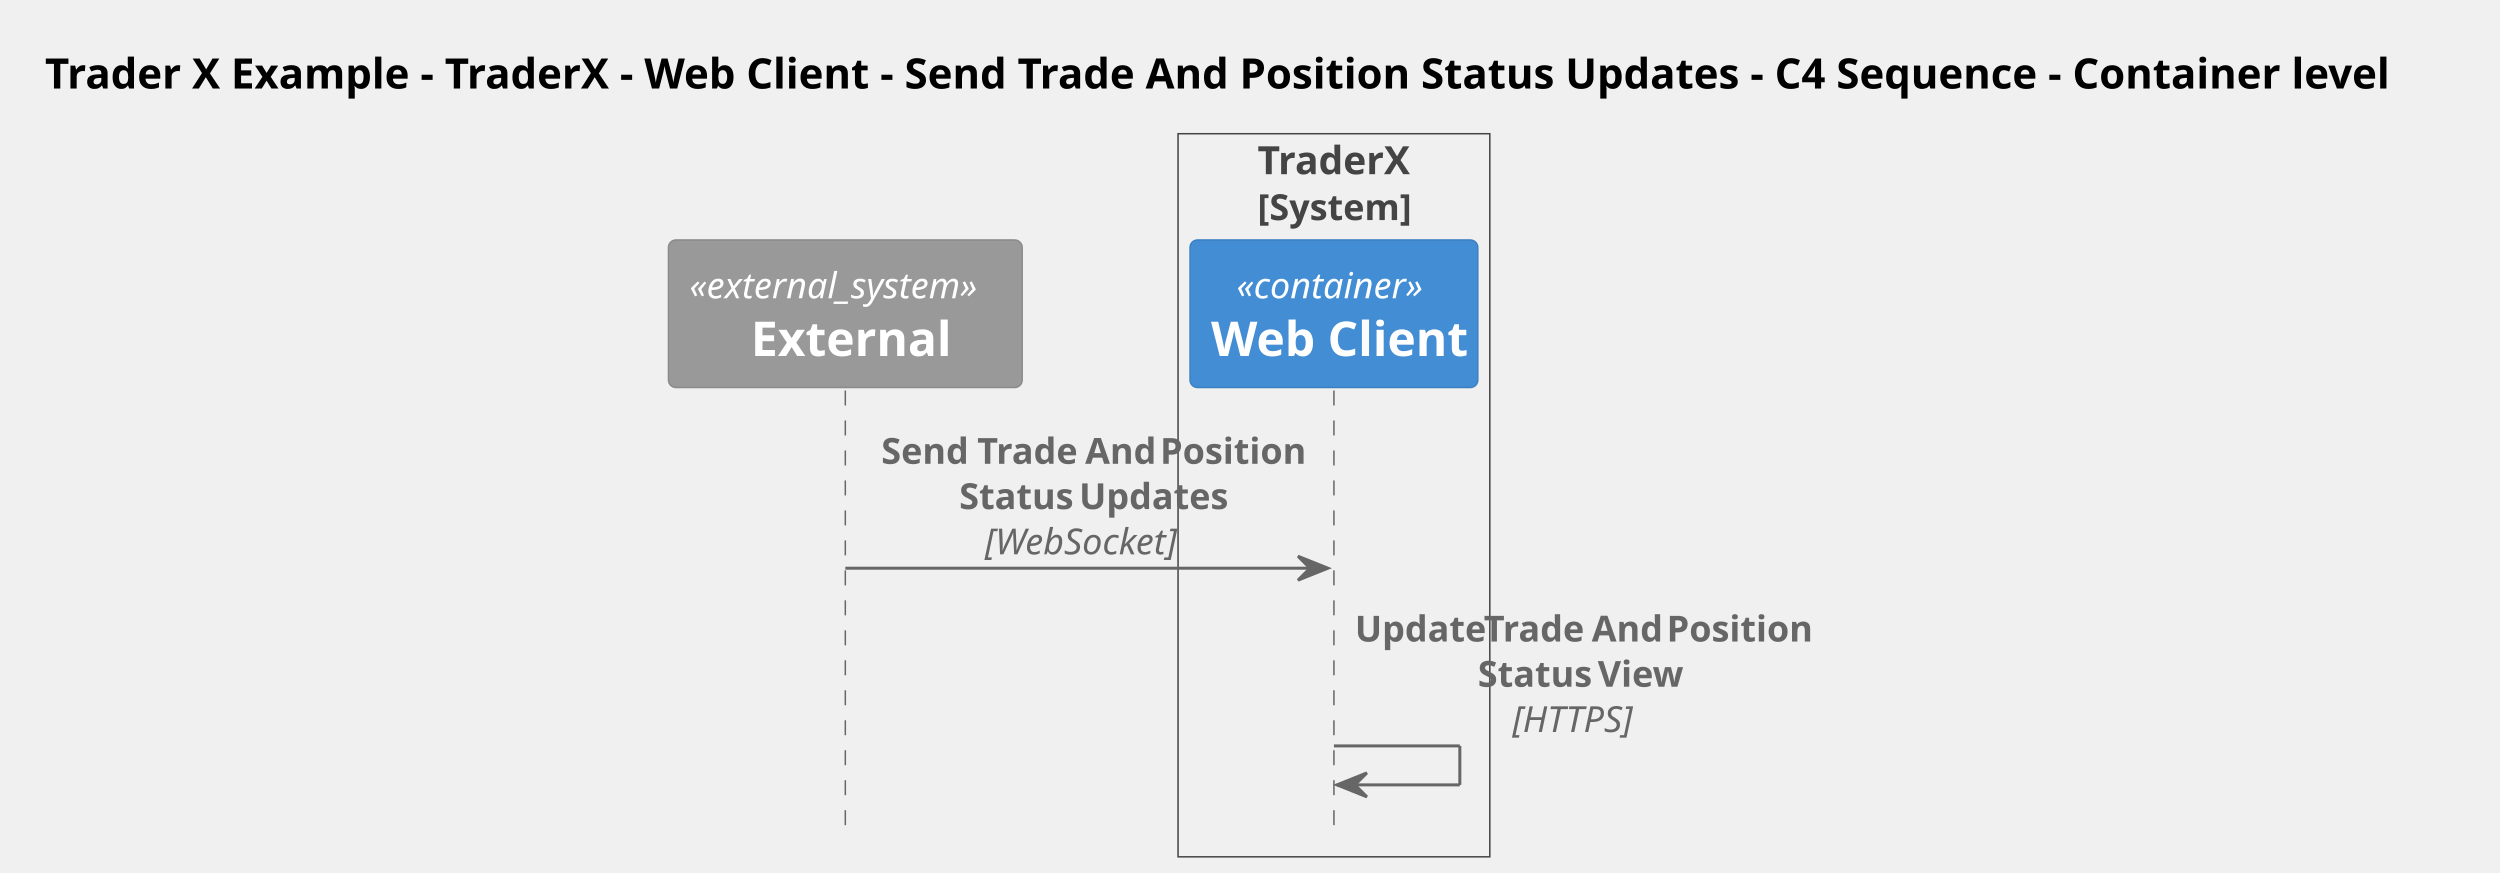
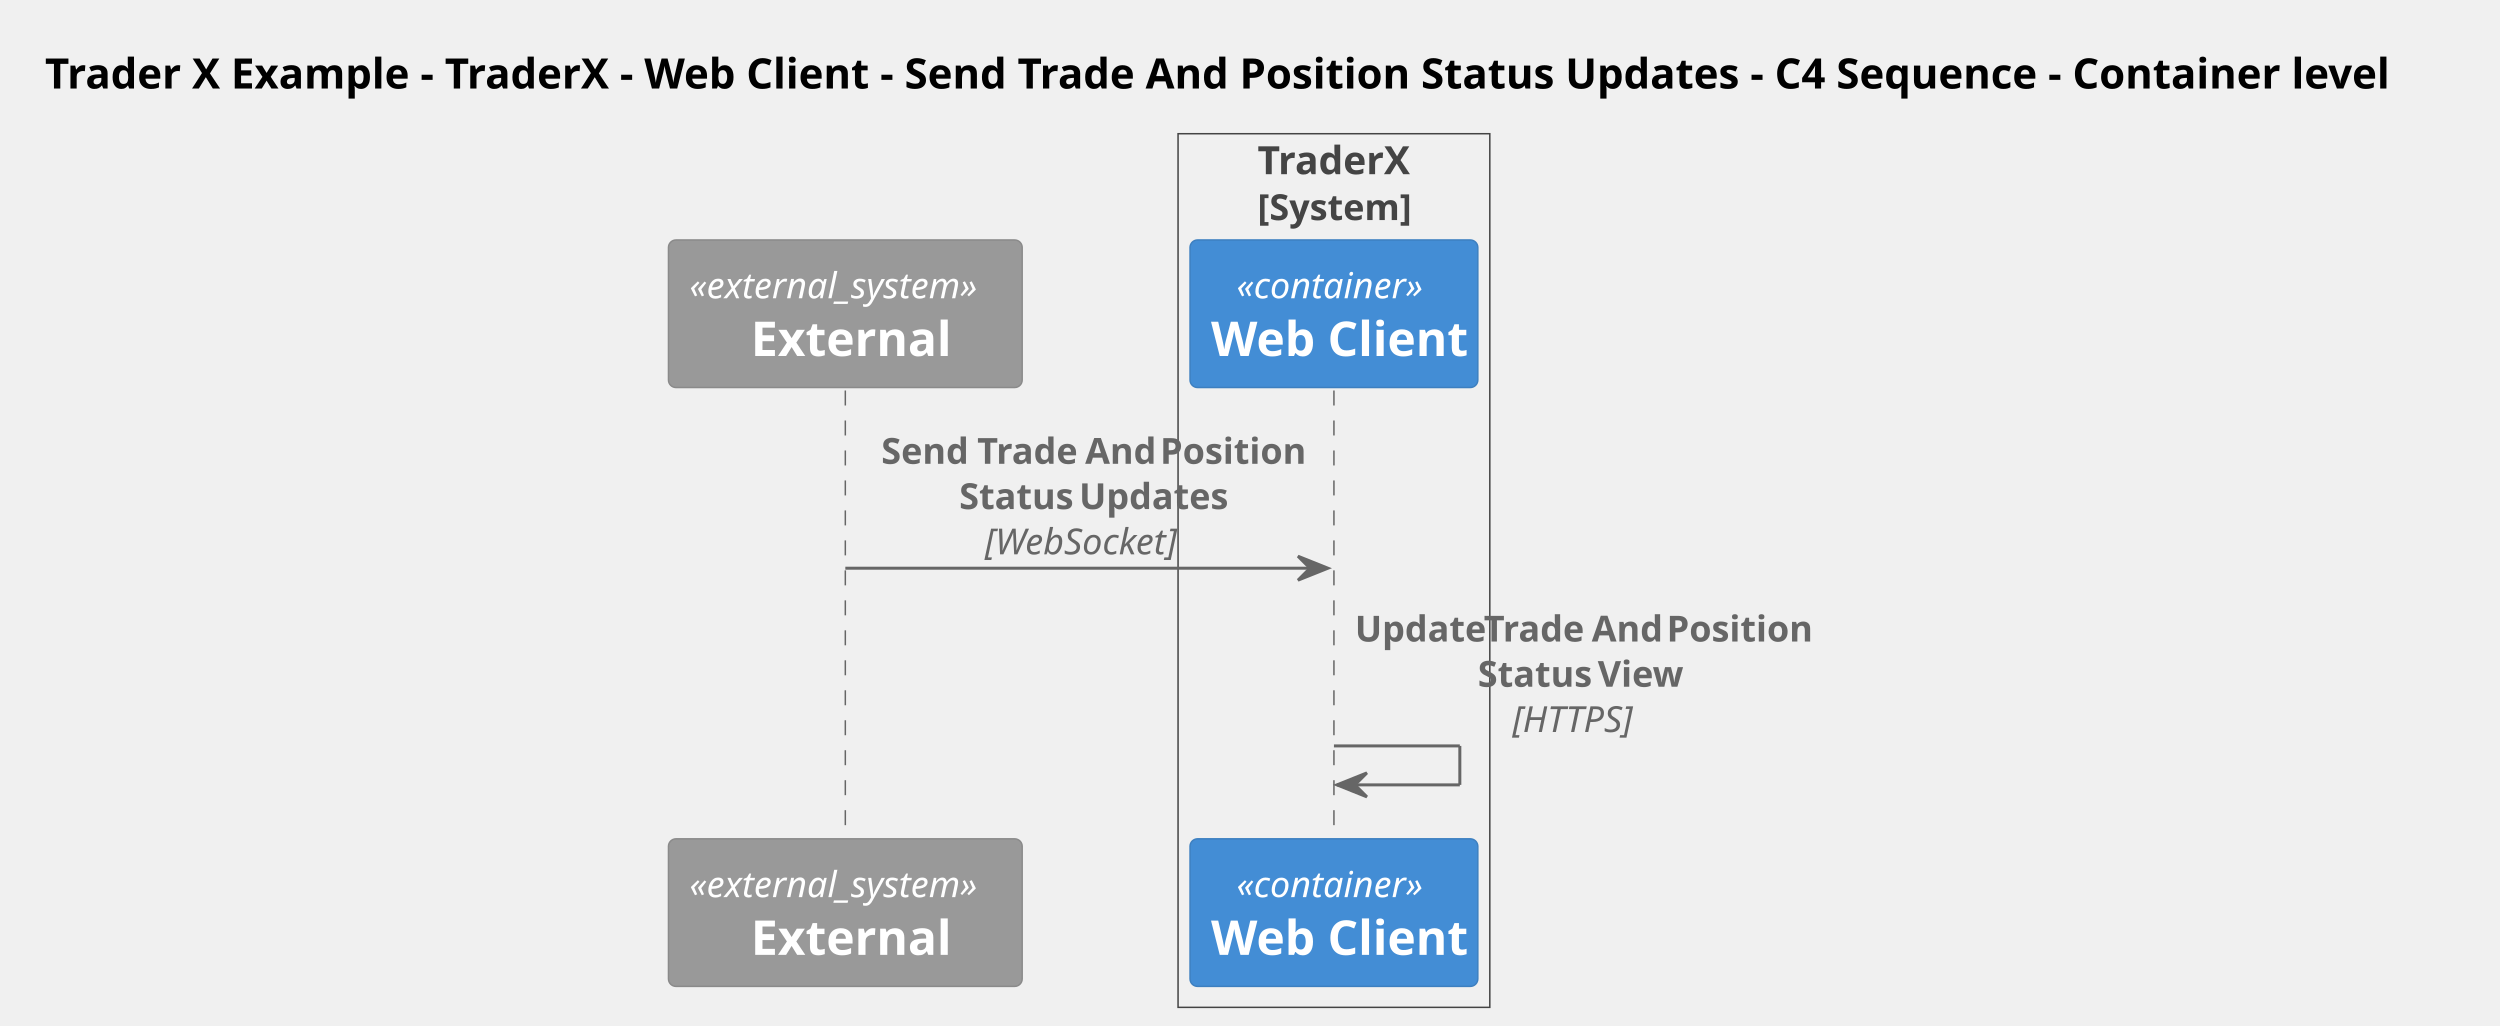
- <svg xmlns="http://www.w3.org/2000/svg" contentStyleType="text/css" height="291px" preserveAspectRatio="none" style="width:834px;height:291px;background:#FFFFFF;" version="1.1" viewBox="0 0 834 291" width="834px" zoomAndPan="magnify">
+ <svg xmlns="http://www.w3.org/2000/svg" contentStyleType="text/css" height="342px" preserveAspectRatio="none" style="width:834px;height:342px;background:#FFFFFF;" version="1.1" viewBox="0 0 834 342" width="834px" zoomAndPan="magnify">
  <defs />
  <g>
-     <rect fill="none" height="241.227" style="stroke:#444444;stroke-width:0.5;" width="104" x="393" y="44.609" />
+     <rect fill="none" height="291.445" style="stroke:#444444;stroke-width:0.5;" width="104" x="393" y="44.609" />
    <text fill="#444444" font-family="sans-serif" font-size="13" font-weight="bold" lengthAdjust="spacing" textLength="51" x="419.5" y="58.105">TraderX</text>
    <text fill="#444444" font-family="sans-serif" font-size="12" font-weight="bold" lengthAdjust="spacing" textLength="51" x="419.5" y="73.418">[System]</text>
    <text fill="#000000" font-family="sans-serif" font-size="14" font-weight="bold" lengthAdjust="spacing" textLength="801" x="15" y="29.533">Trader X Example - TraderX - Web Client - Send Trade And Position Status Updates - C4 Sequence - Container level</text>
    <line style="stroke:#666666;stroke-width:0.5;stroke-dasharray:5.0,5.0;" x1="282" x2="282" y1="130.273" y2="279.836" />
    <line style="stroke:#666666;stroke-width:0.5;stroke-dasharray:5.0,5.0;" x1="445" x2="445" y1="130.273" y2="279.836" />
    <rect fill="#999999" height="49.219" rx="2.5" ry="2.5" style="stroke:#8A8A8A;stroke-width:0.5;" width="118" x="223" y="80.055" />
    <text fill="#FFFFFF" font-family="sans-serif" font-size="12" font-style="italic" lengthAdjust="spacing" textLength="104" x="230" y="99.512">«external_system»</text>
    <text fill="#FFFFFF" font-family="sans-serif" font-size="16" font-weight="bold" lengthAdjust="spacing" textLength="63" x="250.5" y="118.758">External</text>
    <rect fill="#438DD5" height="49.219" rx="2.5" ry="2.5" style="stroke:#3C7FC0;stroke-width:0.5;" width="96" x="397" y="80.055" />
    <text fill="#FFFFFF" font-family="sans-serif" font-size="12" font-style="italic" lengthAdjust="spacing" textLength="65" x="412.5" y="99.512">«container»</text>
    <text fill="#FFFFFF" font-family="sans-serif" font-size="16" font-weight="bold" lengthAdjust="spacing" textLength="82" x="404" y="118.758">Web Client</text>
+     <rect fill="#999999" height="49.219" rx="2.5" ry="2.5" style="stroke:#8A8A8A;stroke-width:0.5;" width="118" x="223" y="279.836" />
+     <text fill="#FFFFFF" font-family="sans-serif" font-size="12" font-style="italic" lengthAdjust="spacing" textLength="104" x="230" y="299.293">«external_system»</text>
+     <text fill="#FFFFFF" font-family="sans-serif" font-size="16" font-weight="bold" lengthAdjust="spacing" textLength="63" x="250.5" y="318.539">External</text>
+     <rect fill="#438DD5" height="49.219" rx="2.5" ry="2.5" style="stroke:#3C7FC0;stroke-width:0.5;" width="96" x="397" y="279.836" />
+     <text fill="#FFFFFF" font-family="sans-serif" font-size="12" font-style="italic" lengthAdjust="spacing" textLength="65" x="412.5" y="299.293">«container»</text>
+     <text fill="#FFFFFF" font-family="sans-serif" font-size="16" font-weight="bold" lengthAdjust="spacing" textLength="82" x="404" y="318.539">Web Client</text>
    <polygon fill="#666666" points="433,185.555,443,189.555,433,193.555,437,189.555" style="stroke:#666666;stroke-width:1.0;" />
    <line style="stroke:#666666;stroke-width:1.0;" x1="282" x2="439" y1="189.555" y2="189.555" />
    <text fill="#666666" font-family="sans-serif" font-size="12" font-weight="bold" lengthAdjust="spacing" textLength="29" x="294" y="154.731">Send</text>
    <text fill="#666666" font-family="sans-serif" font-size="12" font-weight="bold" lengthAdjust="spacing" textLength="3" x="323" y="154.731"> </text>
    <text fill="#666666" font-family="sans-serif" font-size="12" font-weight="bold" lengthAdjust="spacing" textLength="33" x="326" y="154.731">Trade</text>
    <text fill="#666666" font-family="sans-serif" font-size="12" font-weight="bold" lengthAdjust="spacing" textLength="3" x="359" y="154.731"> </text>
    <text fill="#666666" font-family="sans-serif" font-size="12" font-weight="bold" lengthAdjust="spacing" textLength="22" x="362" y="154.731">And</text>
    <text fill="#666666" font-family="sans-serif" font-size="12" font-weight="bold" lengthAdjust="spacing" textLength="3" x="384" y="154.731"> </text>
    <text fill="#666666" font-family="sans-serif" font-size="12" font-weight="bold" lengthAdjust="spacing" textLength="46" x="387" y="154.731">Position</text>
    <text fill="#666666" font-family="sans-serif" font-size="12" font-weight="bold" lengthAdjust="spacing" textLength="37" x="320" y="169.824">Status</text>
    <text fill="#666666" font-family="sans-serif" font-size="12" font-weight="bold" lengthAdjust="spacing" textLength="3" x="357" y="169.824"> </text>
    <text fill="#666666" font-family="sans-serif" font-size="12" font-weight="bold" lengthAdjust="spacing" textLength="47" x="360" y="169.824">Updates</text>
    <text fill="#666666" font-family="sans-serif" font-size="12" font-style="italic" lengthAdjust="spacing" textLength="70" x="328.5" y="184.918">[WebSocket]</text>
    <line style="stroke:#666666;stroke-width:1.0;" x1="445" x2="487" y1="248.836" y2="248.836" />
    <line style="stroke:#666666;stroke-width:1.0;" x1="487" x2="487" y1="248.836" y2="261.836" />
    <line style="stroke:#666666;stroke-width:1.0;" x1="446" x2="487" y1="261.836" y2="261.836" />
    <polygon fill="#666666" points="456,257.836,446,261.836,456,265.836,452,261.836" style="stroke:#666666;stroke-width:1.0;" />
    <text fill="#666666" font-family="sans-serif" font-size="12" font-weight="bold" lengthAdjust="spacing" textLength="40" x="452" y="214.012">Update</text>
    <text fill="#666666" font-family="sans-serif" font-size="12" font-weight="bold" lengthAdjust="spacing" textLength="3" x="492" y="214.012"> </text>
    <text fill="#666666" font-family="sans-serif" font-size="12" font-weight="bold" lengthAdjust="spacing" textLength="33" x="495" y="214.012">Trade</text>
    <text fill="#666666" font-family="sans-serif" font-size="12" font-weight="bold" lengthAdjust="spacing" textLength="3" x="528" y="214.012"> </text>
    <text fill="#666666" font-family="sans-serif" font-size="12" font-weight="bold" lengthAdjust="spacing" textLength="22" x="531" y="214.012">And</text>
    <text fill="#666666" font-family="sans-serif" font-size="12" font-weight="bold" lengthAdjust="spacing" textLength="3" x="553" y="214.012"> </text>
    <text fill="#666666" font-family="sans-serif" font-size="12" font-weight="bold" lengthAdjust="spacing" textLength="46" x="556" y="214.012">Position</text>
    <text fill="#666666" font-family="sans-serif" font-size="12" font-weight="bold" lengthAdjust="spacing" textLength="37" x="493" y="229.106">Status</text>
    <text fill="#666666" font-family="sans-serif" font-size="12" font-weight="bold" lengthAdjust="spacing" textLength="3" x="530" y="229.106"> </text>
    <text fill="#666666" font-family="sans-serif" font-size="12" font-weight="bold" lengthAdjust="spacing" textLength="28" x="533" y="229.106">View</text>
    <text fill="#666666" font-family="sans-serif" font-size="12" font-style="italic" lengthAdjust="spacing" textLength="45" x="504.5" y="244.199">[HTTPS]</text>
  </g>
</svg>
